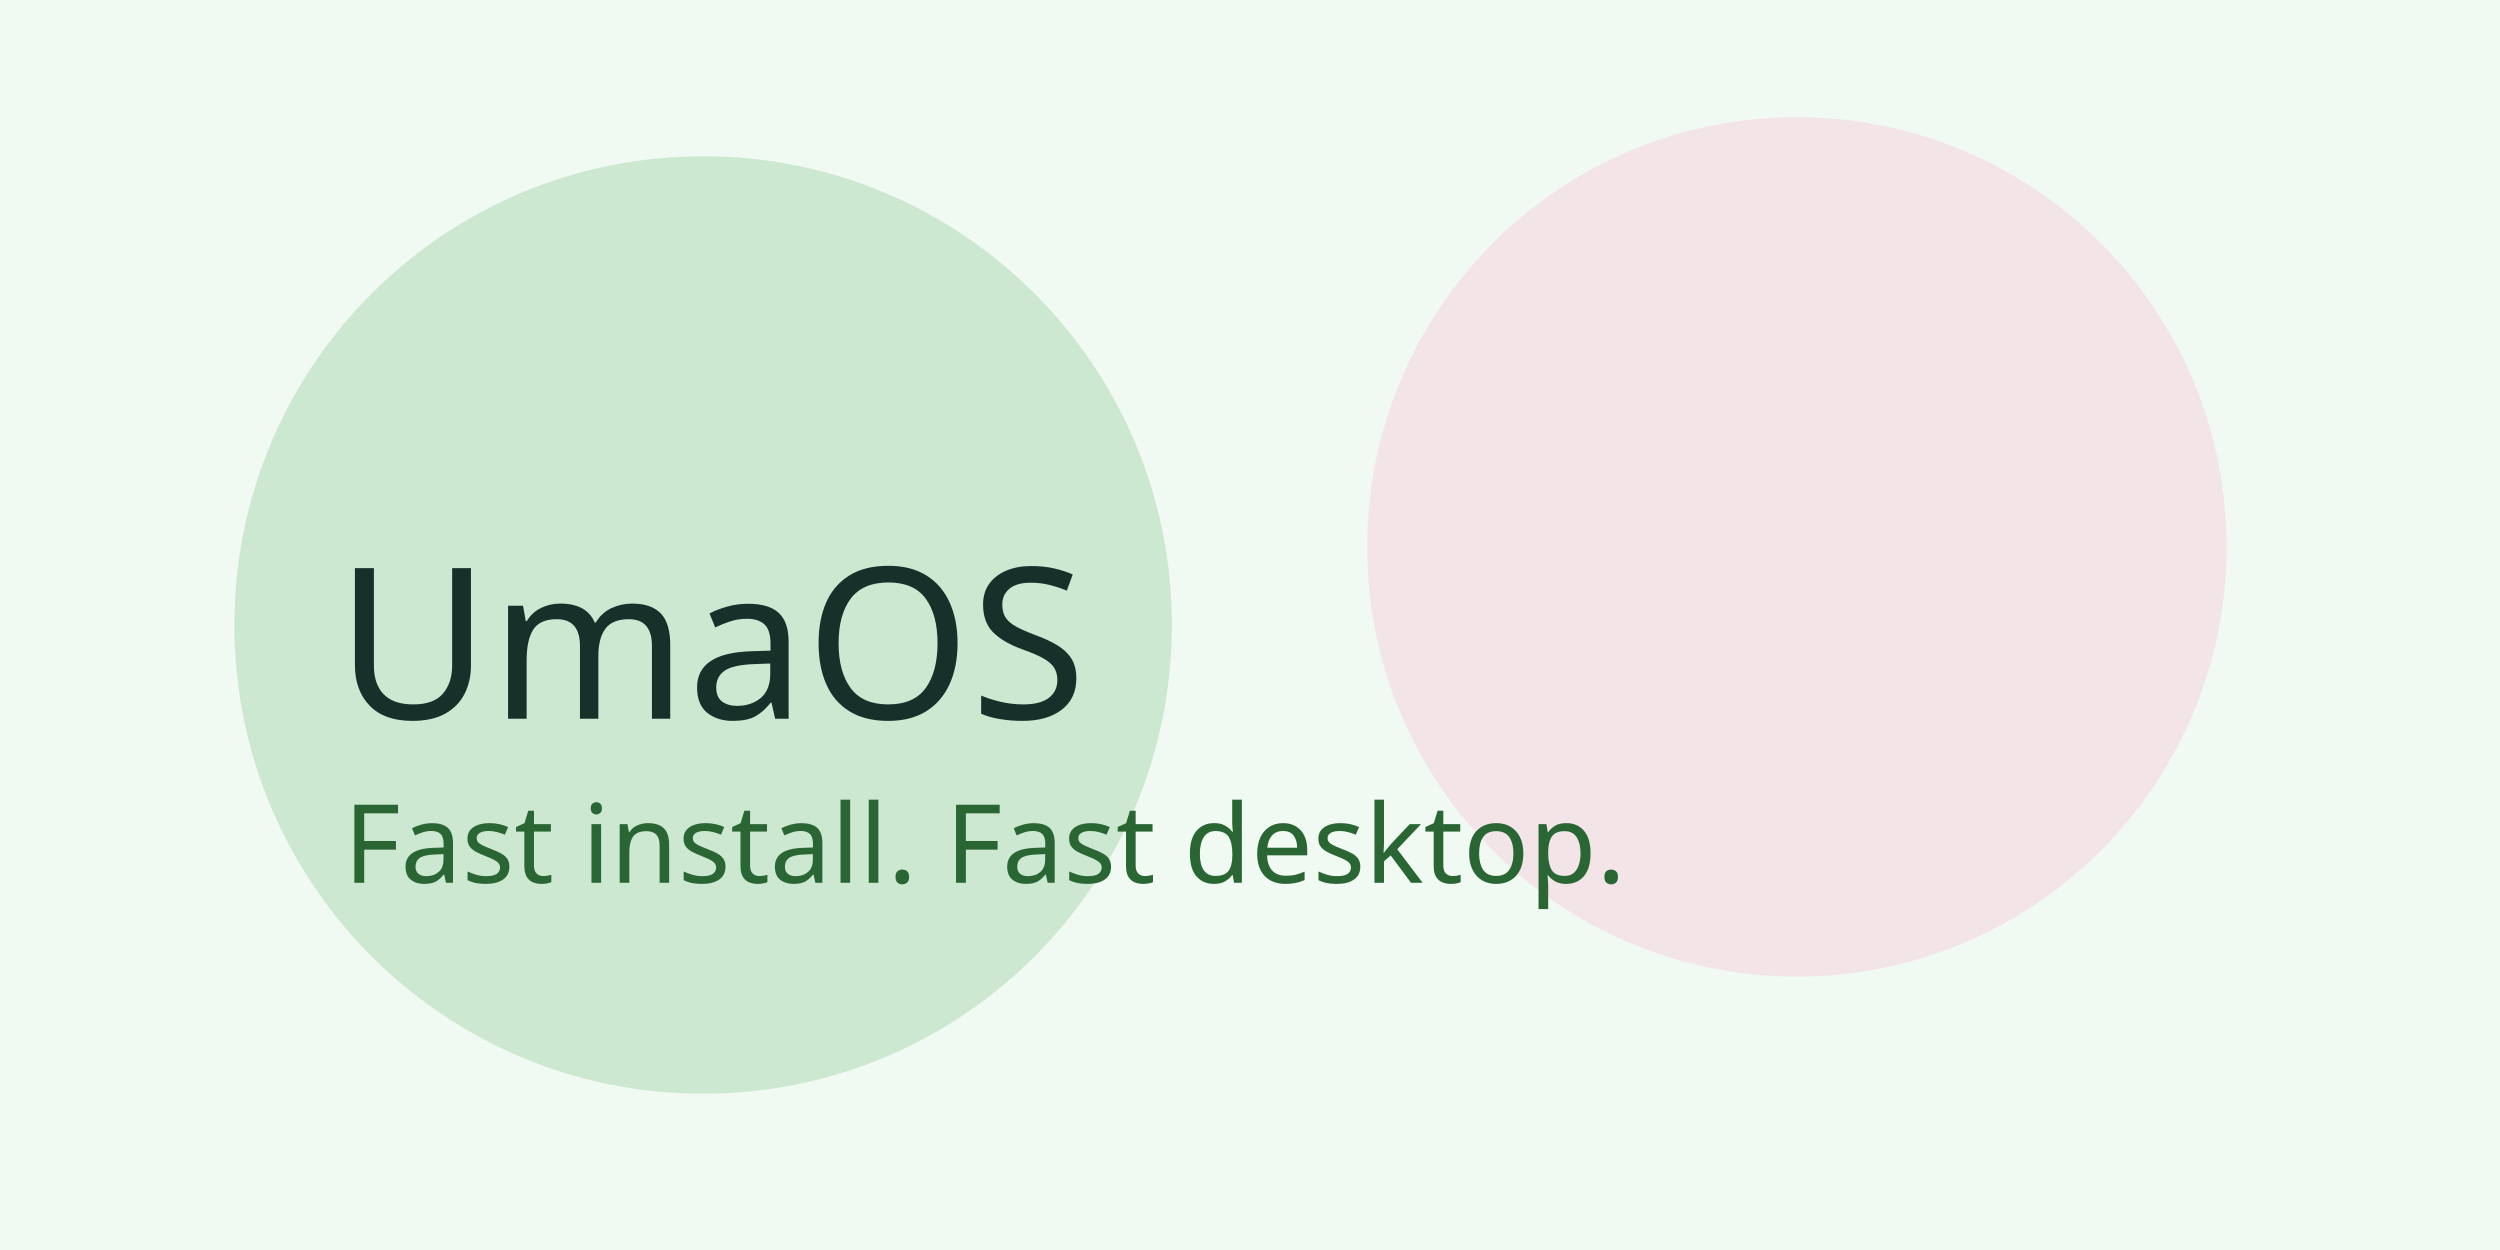
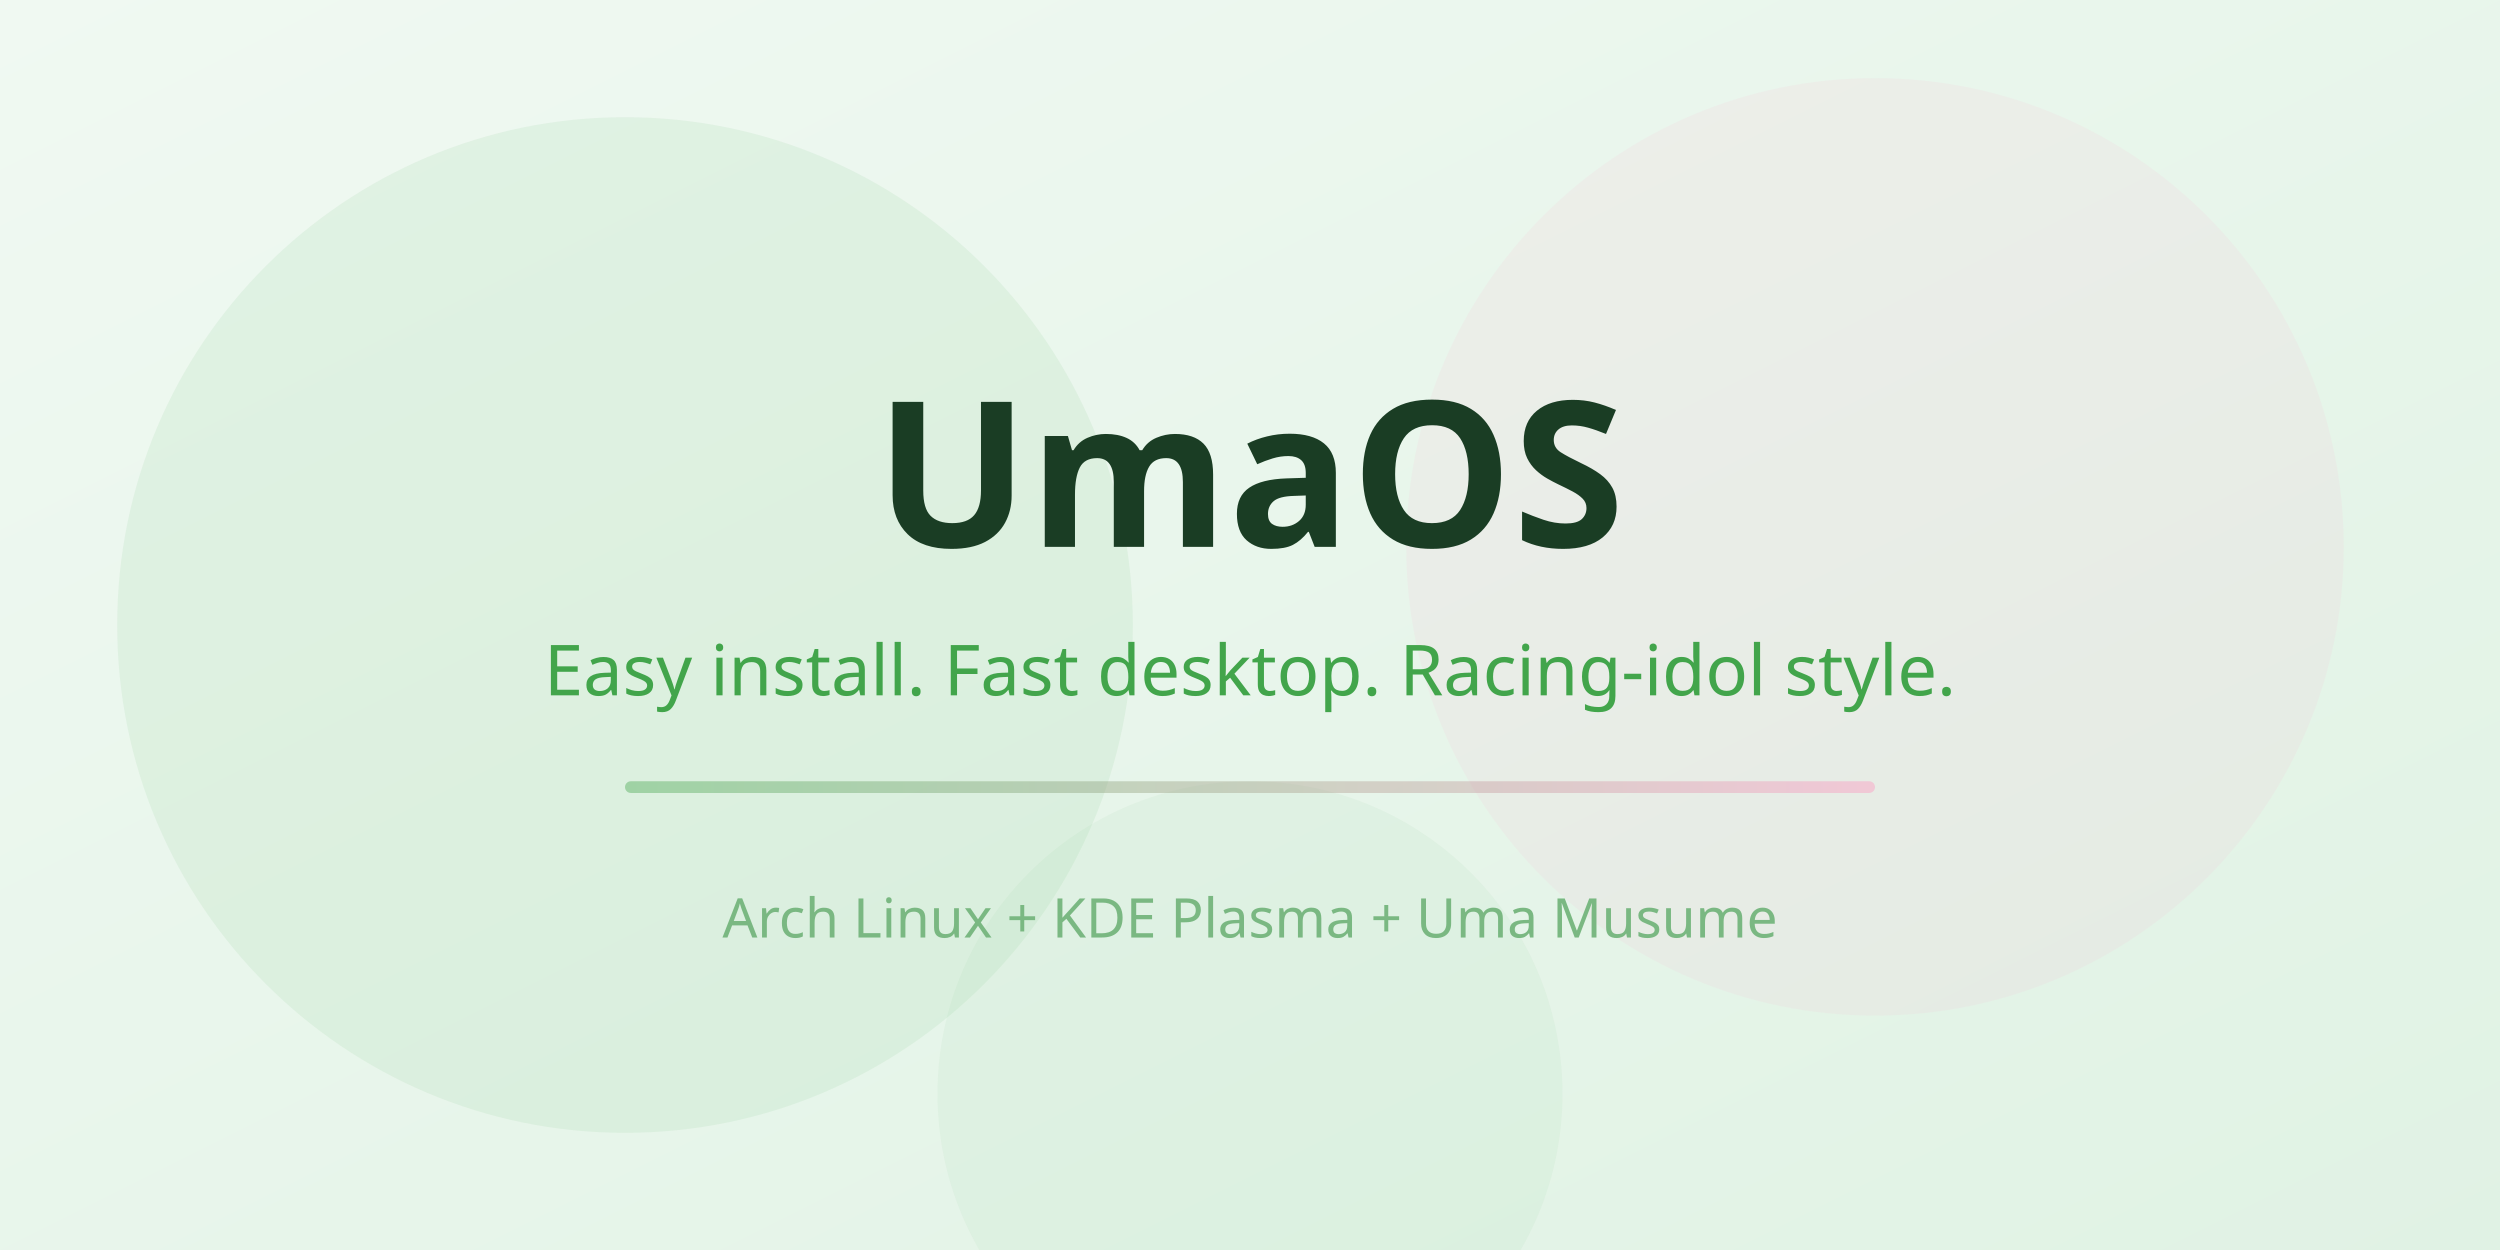
<svg xmlns="http://www.w3.org/2000/svg" width="640" height="320" viewBox="0 0 640 320">
-   <rect width="640" height="320" fill="#f0f9f2" />
-   <circle cx="180" cy="160" r="120" fill="#42a54b" opacity="0.2" />
-   <circle cx="460" cy="140" r="110" fill="#ff91c0" opacity="0.2" />
-   <text x="86" y="184" fill="#16302a" font-size="54" font-family="Noto Sans">UmaOS</text>
-   <text x="88" y="226" fill="#2a6634" font-size="28" font-family="Noto Sans">Fast install. Fast desktop.</text>
+   <defs>
+     <linearGradient id="bg" x1="0" y1="0" x2="1" y2="1">
+       <stop offset="0%" stop-color="#f0f9f2" />
+       <stop offset="100%" stop-color="#e0f2e4" />
+     </linearGradient>
+     <linearGradient id="accent" x1="0" y1="0" x2="1" y2="0">
+       <stop offset="0%" stop-color="#42a54b" />
+       <stop offset="100%" stop-color="#ff91c0" />
+     </linearGradient>
+   </defs>
+   <rect width="640" height="320" fill="url(#bg)" />
+   <circle cx="160" cy="160" r="130" fill="#42a54b" opacity="0.08" />
+   <circle cx="480" cy="140" r="120" fill="#ff91c0" opacity="0.08" />
+   <circle cx="320" cy="280" r="80" fill="#42a54b" opacity="0.05" />
+   <rect x="160" y="200" width="320" height="3" rx="1.5" fill="url(#accent)" opacity="0.4" />
+   <text x="320" y="140" text-anchor="middle" fill="#1a3d24" font-size="52" font-family="Noto Sans, sans-serif" font-weight="bold">UmaOS</text>
+   <text x="320" y="178" text-anchor="middle" fill="#42a54b" font-size="18" font-family="Noto Sans, sans-serif">Easy install. Fast desktop. Racing-idol style.</text>
+   <text x="320" y="240" text-anchor="middle" fill="#7ab882" font-size="14" font-family="Noto Sans, sans-serif">Arch Linux + KDE Plasma + Uma Musume</text>
</svg>
